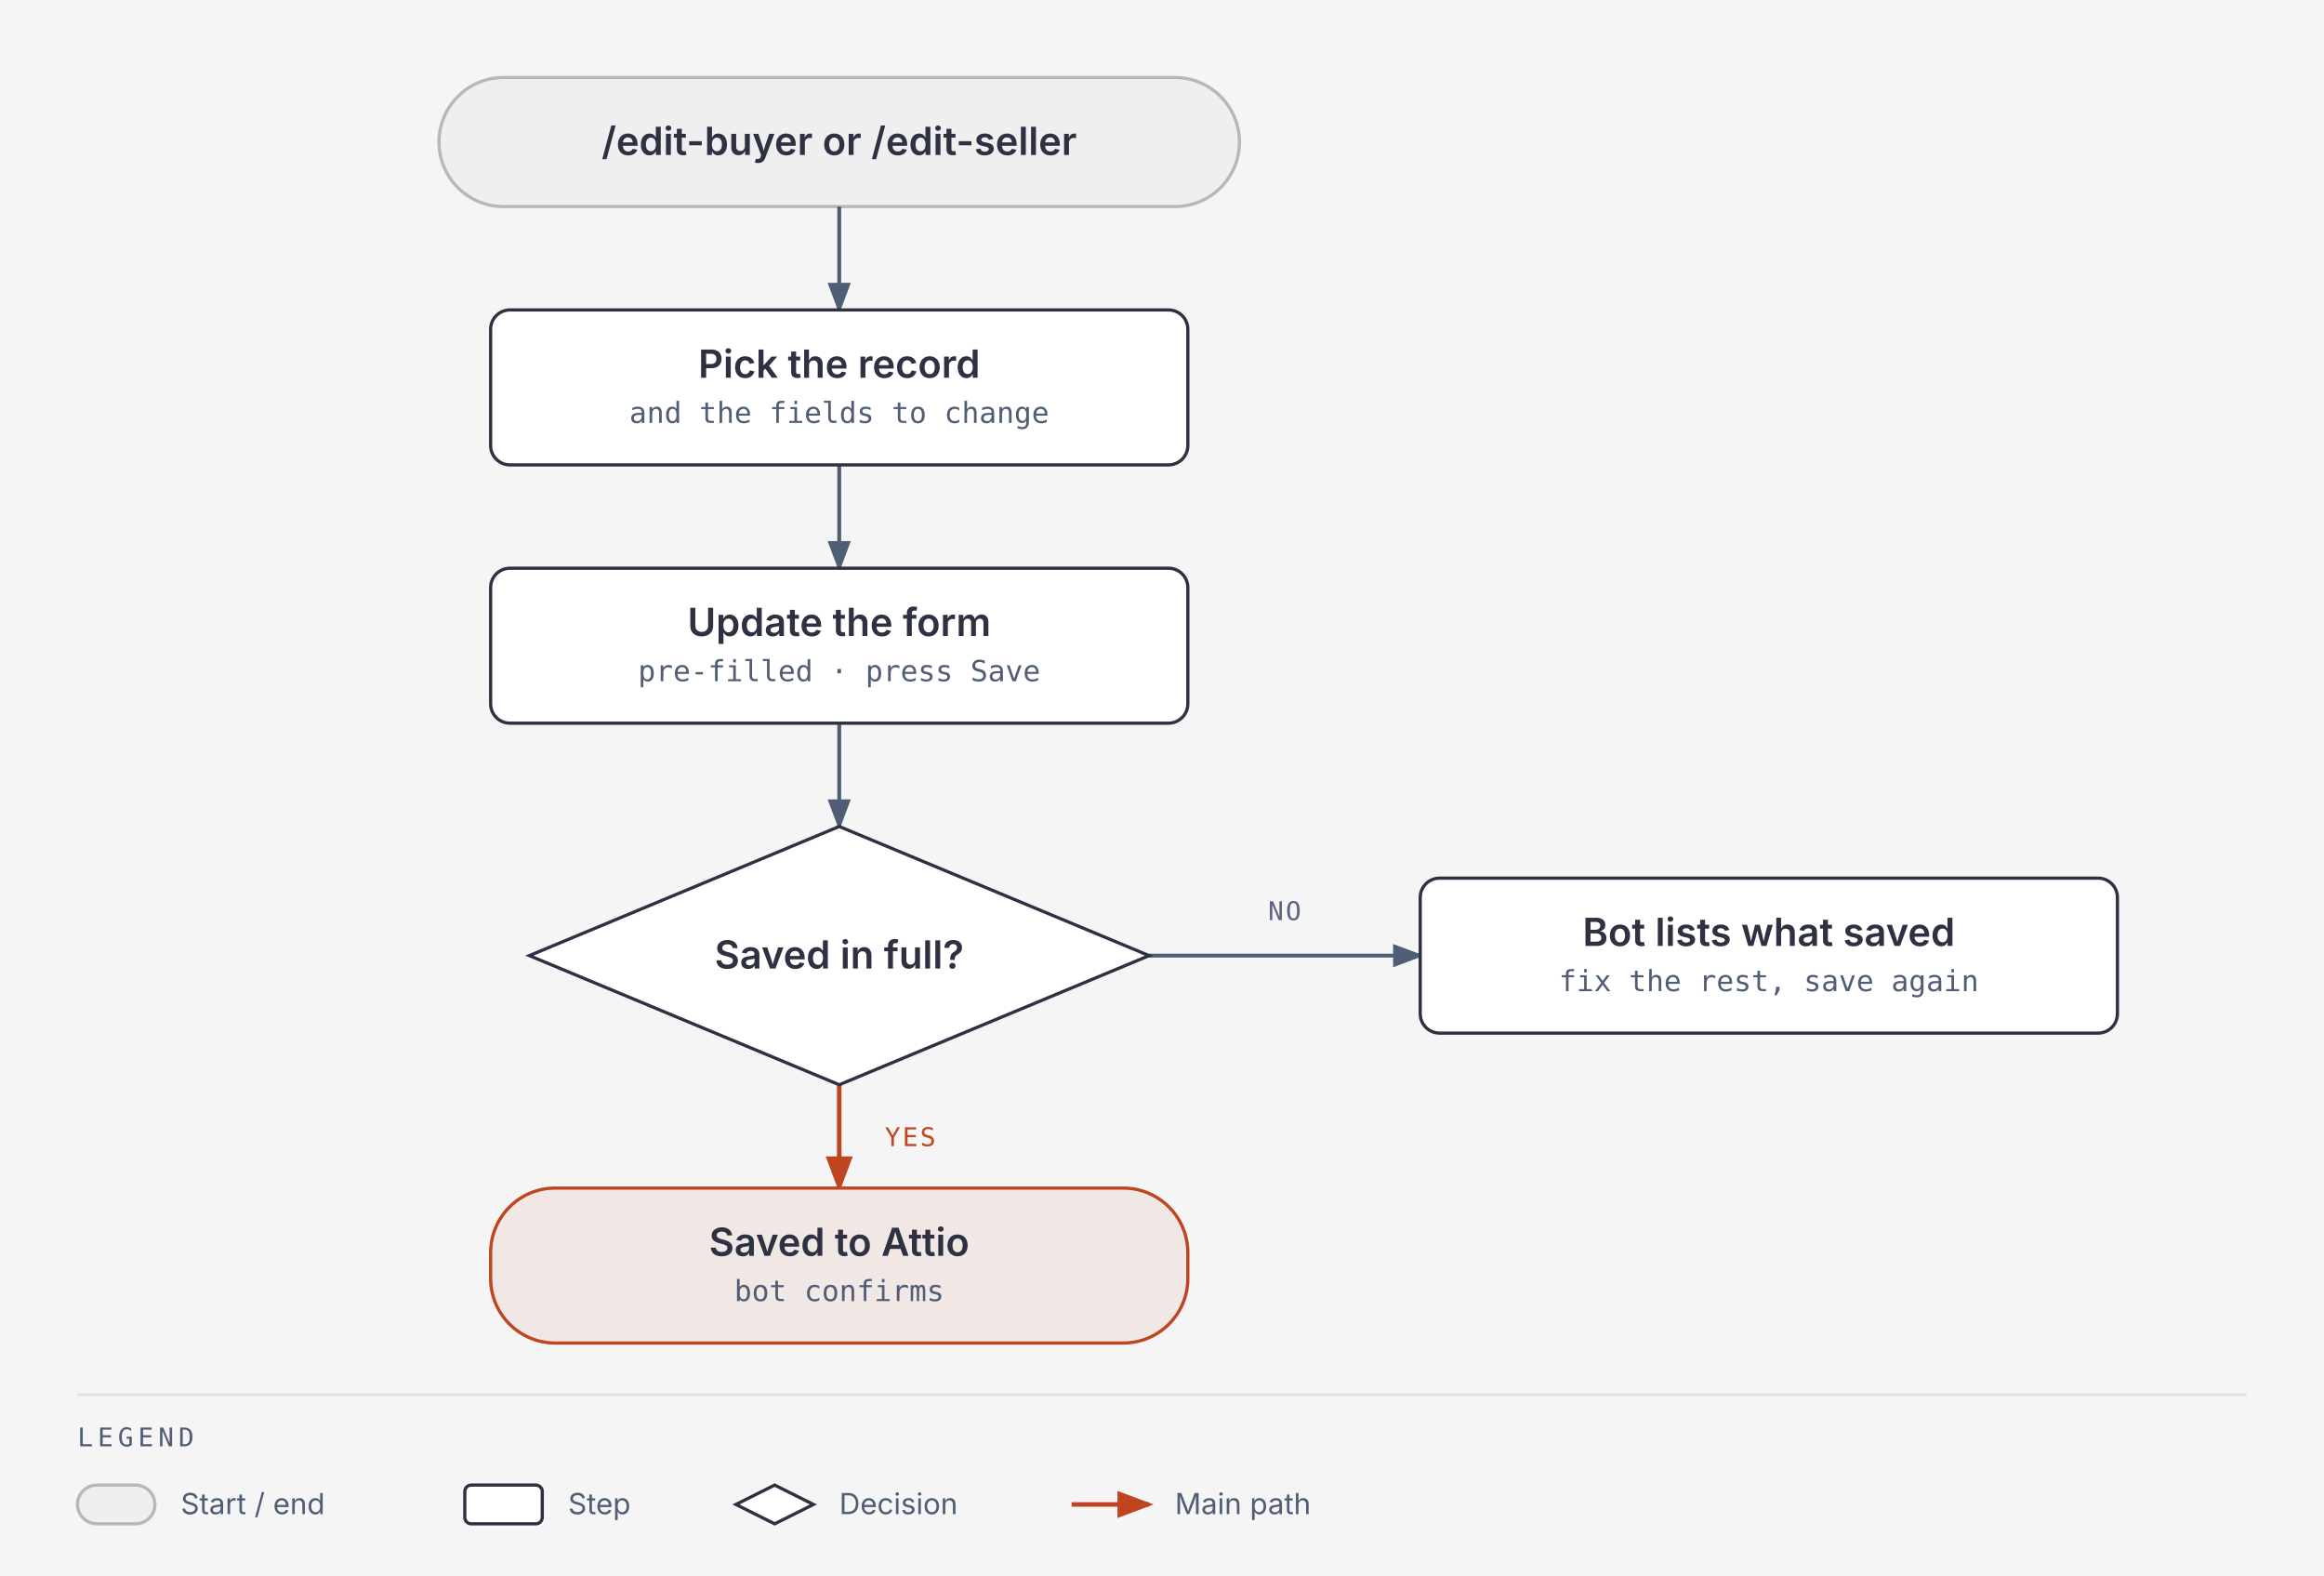
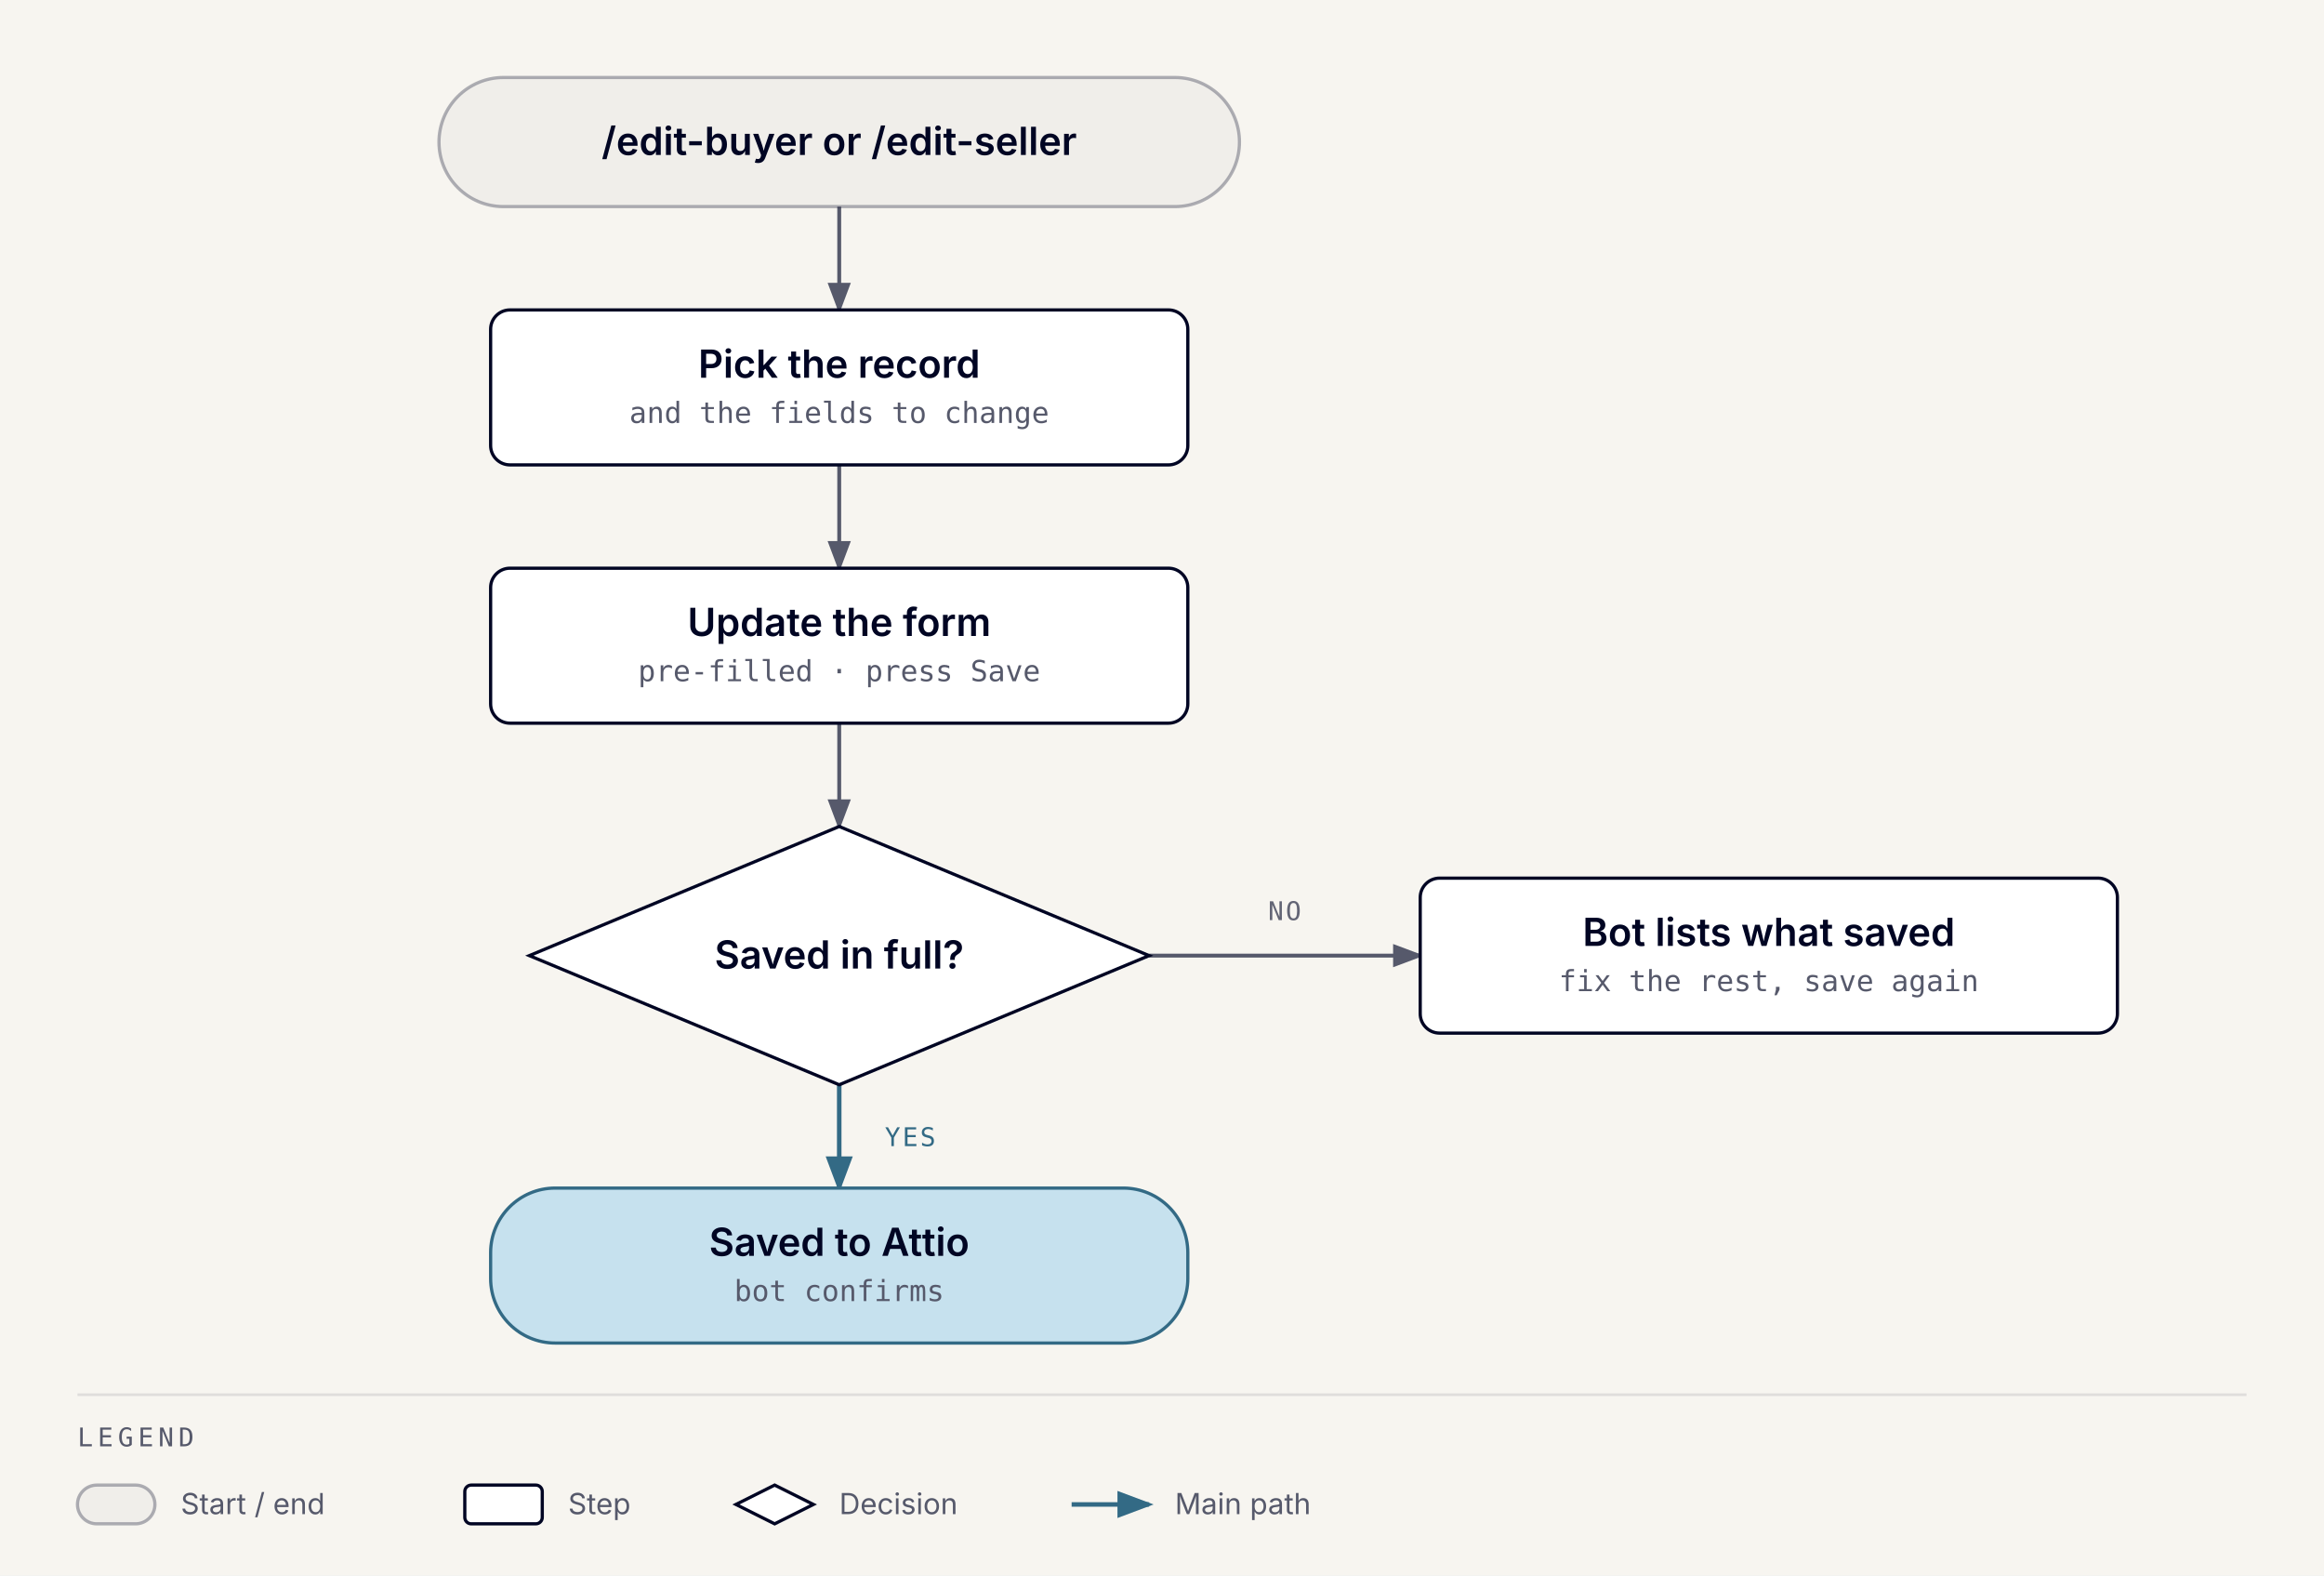
<svg xmlns="http://www.w3.org/2000/svg" viewBox="0 0 720 488" role="img" aria-labelledby="toolkit-edit-profile-title toolkit-edit-profile-desc" id="toolkit-edit-profile-root">
  <defs>
-     <style>#toolkit-edit-profile-root { font-family: 'Geist', system-ui, -apple-system, 'Segoe UI', sans-serif; color: #2d3142; }
+     <style>#toolkit-edit-profile-root { font-family: 'Inter', system-ui, -apple-system, 'Segoe UI', sans-serif; color: #000523; }
      #toolkit-edit-profile-root .diagram-container { width: 100%; overflow-x: auto; }
      #toolkit-edit-profile-root .diagram-container { overflow-x: visible; }</style>
    <marker id="toolkit-edit-profile-arrow" markerWidth="8" markerHeight="6" refX="7" refY="3" orient="auto">
-       <polygon points="0 0, 8 3, 0 6" fill="#4f5d75" />
+       <polygon points="0 0, 8 3, 0 6" fill="#56596b" />
    </marker>
    <marker id="toolkit-edit-profile-arrow-accent" markerWidth="8" markerHeight="6" refX="7" refY="3" orient="auto">
-       <polygon points="0 0, 8 3, 0 6" fill="#bf4520" />
+       <polygon points="0 0, 8 3, 0 6" fill="#336a85" />
    </marker>
    <marker id="toolkit-edit-profile-arrow-link" markerWidth="8" markerHeight="6" refX="7" refY="3" orient="auto">
-       <polygon points="0 0, 8 3, 0 6" fill="#2e5aa8" />
+       <polygon points="0 0, 8 3, 0 6" fill="#336a85" />
    </marker>
  </defs>
-   <rect width="100%" height="100%" fill="#f5f5f5" />
-   <line x1="260" y1="64" x2="260" y2="96" stroke="#4f5d75" stroke-width="1.2" marker-end="url(#toolkit-edit-profile-arrow)" />
-   <line x1="260" y1="144" x2="260" y2="176" stroke="#4f5d75" stroke-width="1.2" marker-end="url(#toolkit-edit-profile-arrow)" />
-   <line x1="260" y1="224" x2="260" y2="256" stroke="#4f5d75" stroke-width="1.2" marker-end="url(#toolkit-edit-profile-arrow)" />
-   <line x1="356" y1="296" x2="440" y2="296" stroke="#4f5d75" stroke-width="1.2" marker-end="url(#toolkit-edit-profile-arrow)" />
-   <line x1="260" y1="336" x2="260" y2="368" stroke="#bf4520" stroke-width="1.4" marker-end="url(#toolkit-edit-profile-arrow-accent)" />
-   <rect x="386" y="276" width="24" height="12" rx="2" fill="#f5f5f5" />
-   <text x="398" y="285" fill="#5a6580" font-size="8" font-family="'Geist Mono', ui-monospace, Menlo, monospace" text-anchor="middle" letter-spacing="0.08em">NO</text>
-   <rect x="268" y="346" width="28" height="12" rx="2" fill="#f5f5f5" />
-   <text x="282" y="355" fill="#bf4520" font-size="8" font-family="'Geist Mono', ui-monospace, Menlo, monospace" text-anchor="middle" letter-spacing="0.08em">YES</text>
-   <rect x="136" y="24" width="248" height="40" rx="20" fill="#f5f5f5" />
-   <rect x="136" y="24" width="248" height="40" rx="20" fill="#2d3142" fill-opacity="0.03" stroke="#2d3142" stroke-opacity="0.30" stroke-width="1" />
-   <text x="260" y="48" fill="#2d3142" font-size="12" font-weight="600" font-family="'Geist', system-ui, -apple-system, 'Segoe UI', sans-serif" text-anchor="middle">/edit-buyer or /edit-seller</text>
-   <rect x="152" y="96" width="216" height="48" rx="6" fill="#ffffff" stroke="#2d3142" stroke-width="1" />
-   <text x="260" y="117" fill="#2d3142" font-size="12" font-weight="600" font-family="'Geist', system-ui, -apple-system, 'Segoe UI', sans-serif" text-anchor="middle">Pick the record</text>
-   <text x="260" y="131" fill="#4f5d75" font-size="9" font-family="'Geist Mono', ui-monospace, Menlo, monospace" text-anchor="middle">and the fields to change</text>
-   <rect x="152" y="176" width="216" height="48" rx="6" fill="#ffffff" stroke="#2d3142" stroke-width="1" />
-   <text x="260" y="197" fill="#2d3142" font-size="12" font-weight="600" font-family="'Geist', system-ui, -apple-system, 'Segoe UI', sans-serif" text-anchor="middle">Update the form</text>
-   <text x="260" y="211" fill="#4f5d75" font-size="9" font-family="'Geist Mono', ui-monospace, Menlo, monospace" text-anchor="middle">pre-filled · press Save</text>
-   <polygon points="260,256 356,296 260,336 164,296" fill="#ffffff" stroke="#2d3142" stroke-width="1" />
-   <text x="260" y="300" fill="#2d3142" font-size="12" font-weight="600" font-family="'Geist', system-ui, -apple-system, 'Segoe UI', sans-serif" text-anchor="middle">Saved in full?</text>
-   <rect x="440" y="272" width="216" height="48" rx="6" fill="#ffffff" stroke="#2d3142" stroke-width="1" />
-   <text x="548" y="293" fill="#2d3142" font-size="12" font-weight="600" font-family="'Geist', system-ui, -apple-system, 'Segoe UI', sans-serif" text-anchor="middle">Bot lists what saved</text>
-   <text x="548" y="307" fill="#4f5d75" font-size="9" font-family="'Geist Mono', ui-monospace, Menlo, monospace" text-anchor="middle">fix the rest, save again</text>
-   <rect x="152" y="368" width="216" height="48" rx="20" fill="#f5f5f5" />
-   <rect x="152" y="368" width="216" height="48" rx="20" fill="#bf4520" fill-opacity="0.08" stroke="#bf4520" stroke-width="1" />
-   <text x="260" y="389" fill="#2d3142" font-size="12" font-weight="600" font-family="'Geist', system-ui, -apple-system, 'Segoe UI', sans-serif" text-anchor="middle">Saved to Attio</text>
-   <text x="260" y="403" fill="#4f5d75" font-size="9" font-family="'Geist Mono', ui-monospace, Menlo, monospace" text-anchor="middle">bot confirms</text>
-   <line x1="24" y1="432" x2="696" y2="432" stroke="#2d3142" stroke-opacity="0.10" stroke-width="0.8" />
-   <text x="24" y="448" fill="#4f5d75" font-size="8" font-family="'Geist Mono', ui-monospace, Menlo, monospace" letter-spacing="0.18em">LEGEND</text>
-   <rect x="24" y="460" width="24" height="12" rx="6" fill="#2d3142" fill-opacity="0.03" stroke="#2d3142" stroke-opacity="0.30" stroke-width="1" />
-   <text x="56" y="469" fill="#4f5d75" font-size="9" font-family="'Geist', system-ui, -apple-system, 'Segoe UI', sans-serif">Start / end</text>
-   <rect x="144" y="460" width="24" height="12" rx="2" fill="#ffffff" stroke="#2d3142" stroke-width="1" />
-   <text x="176" y="469" fill="#4f5d75" font-size="9" font-family="'Geist', system-ui, -apple-system, 'Segoe UI', sans-serif">Step</text>
-   <polygon points="228,466 240,460 252,466 240,472" fill="#ffffff" stroke="#2d3142" stroke-width="1" />
-   <text x="260" y="469" fill="#4f5d75" font-size="9" font-family="'Geist', system-ui, -apple-system, 'Segoe UI', sans-serif">Decision</text>
-   <line x1="332" y1="466" x2="356" y2="466" stroke="#bf4520" stroke-width="1.4" marker-end="url(#toolkit-edit-profile-arrow-accent)" />
-   <text x="364" y="469" fill="#4f5d75" font-size="9" font-family="'Geist', system-ui, -apple-system, 'Segoe UI', sans-serif">Main path</text>
+   <rect width="100%" height="100%" fill="#f7f5f0" />
+   <line x1="260" y1="64" x2="260" y2="96" stroke="#56596b" stroke-width="1.2" marker-end="url(#toolkit-edit-profile-arrow)" />
+   <line x1="260" y1="144" x2="260" y2="176" stroke="#56596b" stroke-width="1.2" marker-end="url(#toolkit-edit-profile-arrow)" />
+   <line x1="260" y1="224" x2="260" y2="256" stroke="#56596b" stroke-width="1.2" marker-end="url(#toolkit-edit-profile-arrow)" />
+   <line x1="356" y1="296" x2="440" y2="296" stroke="#56596b" stroke-width="1.2" marker-end="url(#toolkit-edit-profile-arrow)" />
+   <line x1="260" y1="336" x2="260" y2="368" stroke="#336a85" stroke-width="1.4" marker-end="url(#toolkit-edit-profile-arrow-accent)" />
+   <rect x="386" y="276" width="24" height="12" rx="2" fill="#f7f5f0" />
+   <text x="398" y="285" fill="#636575" font-size="8" font-family="'Geist Mono', ui-monospace, Menlo, monospace" text-anchor="middle" letter-spacing="0.08em">NO</text>
+   <rect x="268" y="346" width="28" height="12" rx="2" fill="#f7f5f0" />
+   <text x="282" y="355" fill="#336a85" font-size="8" font-family="'Geist Mono', ui-monospace, Menlo, monospace" text-anchor="middle" letter-spacing="0.08em">YES</text>
+   <rect x="136" y="24" width="248" height="40" rx="20" fill="#f7f5f0" />
+   <rect x="136" y="24" width="248" height="40" rx="20" fill="#000523" fill-opacity="0.03" stroke="#000523" stroke-opacity="0.30" stroke-width="1" />
+   <text x="260" y="48" fill="#000523" font-size="12" font-weight="600" font-family="'Inter', system-ui, -apple-system, 'Segoe UI', sans-serif" text-anchor="middle">/edit-buyer or /edit-seller</text>
+   <rect x="152" y="96" width="216" height="48" rx="6" fill="#ffffff" stroke="#000523" stroke-width="1" />
+   <text x="260" y="117" fill="#000523" font-size="12" font-weight="600" font-family="'Inter', system-ui, -apple-system, 'Segoe UI', sans-serif" text-anchor="middle">Pick the record</text>
+   <text x="260" y="131" fill="#56596b" font-size="9" font-family="'Geist Mono', ui-monospace, Menlo, monospace" text-anchor="middle">and the fields to change</text>
+   <rect x="152" y="176" width="216" height="48" rx="6" fill="#ffffff" stroke="#000523" stroke-width="1" />
+   <text x="260" y="197" fill="#000523" font-size="12" font-weight="600" font-family="'Inter', system-ui, -apple-system, 'Segoe UI', sans-serif" text-anchor="middle">Update the form</text>
+   <text x="260" y="211" fill="#56596b" font-size="9" font-family="'Geist Mono', ui-monospace, Menlo, monospace" text-anchor="middle">pre-filled · press Save</text>
+   <polygon points="260,256 356,296 260,336 164,296" fill="#ffffff" stroke="#000523" stroke-width="1" />
+   <text x="260" y="300" fill="#000523" font-size="12" font-weight="600" font-family="'Inter', system-ui, -apple-system, 'Segoe UI', sans-serif" text-anchor="middle">Saved in full?</text>
+   <rect x="440" y="272" width="216" height="48" rx="6" fill="#ffffff" stroke="#000523" stroke-width="1" />
+   <text x="548" y="293" fill="#000523" font-size="12" font-weight="600" font-family="'Inter', system-ui, -apple-system, 'Segoe UI', sans-serif" text-anchor="middle">Bot lists what saved</text>
+   <text x="548" y="307" fill="#56596b" font-size="9" font-family="'Geist Mono', ui-monospace, Menlo, monospace" text-anchor="middle">fix the rest, save again</text>
+   <rect x="152" y="368" width="216" height="48" rx="20" fill="#f7f5f0" />
+   <rect x="152" y="368" width="216" height="48" rx="20" fill="#c6e1ee" stroke="#336a85" stroke-width="1" />
+   <text x="260" y="389" fill="#000523" font-size="12" font-weight="600" font-family="'Inter', system-ui, -apple-system, 'Segoe UI', sans-serif" text-anchor="middle">Saved to Attio</text>
+   <text x="260" y="403" fill="#56596b" font-size="9" font-family="'Geist Mono', ui-monospace, Menlo, monospace" text-anchor="middle">bot confirms</text>
+   <line x1="24" y1="432" x2="696" y2="432" stroke="#000523" stroke-opacity="0.10" stroke-width="0.8" />
+   <text x="24" y="448" fill="#56596b" font-size="8" font-family="'Geist Mono', ui-monospace, Menlo, monospace" letter-spacing="0.18em">LEGEND</text>
+   <rect x="24" y="460" width="24" height="12" rx="6" fill="#000523" fill-opacity="0.03" stroke="#000523" stroke-opacity="0.30" stroke-width="1" />
+   <text x="56" y="469" fill="#56596b" font-size="9" font-family="'Inter', system-ui, -apple-system, 'Segoe UI', sans-serif">Start / end</text>
+   <rect x="144" y="460" width="24" height="12" rx="2" fill="#ffffff" stroke="#000523" stroke-width="1" />
+   <text x="176" y="469" fill="#56596b" font-size="9" font-family="'Inter', system-ui, -apple-system, 'Segoe UI', sans-serif">Step</text>
+   <polygon points="228,466 240,460 252,466 240,472" fill="#ffffff" stroke="#000523" stroke-width="1" />
+   <text x="260" y="469" fill="#56596b" font-size="9" font-family="'Inter', system-ui, -apple-system, 'Segoe UI', sans-serif">Decision</text>
+   <line x1="332" y1="466" x2="356" y2="466" stroke="#336a85" stroke-width="1.4" marker-end="url(#toolkit-edit-profile-arrow-accent)" />
+   <text x="364" y="469" fill="#56596b" font-size="9" font-family="'Inter', system-ui, -apple-system, 'Segoe UI', sans-serif">Main path</text>
</svg>
